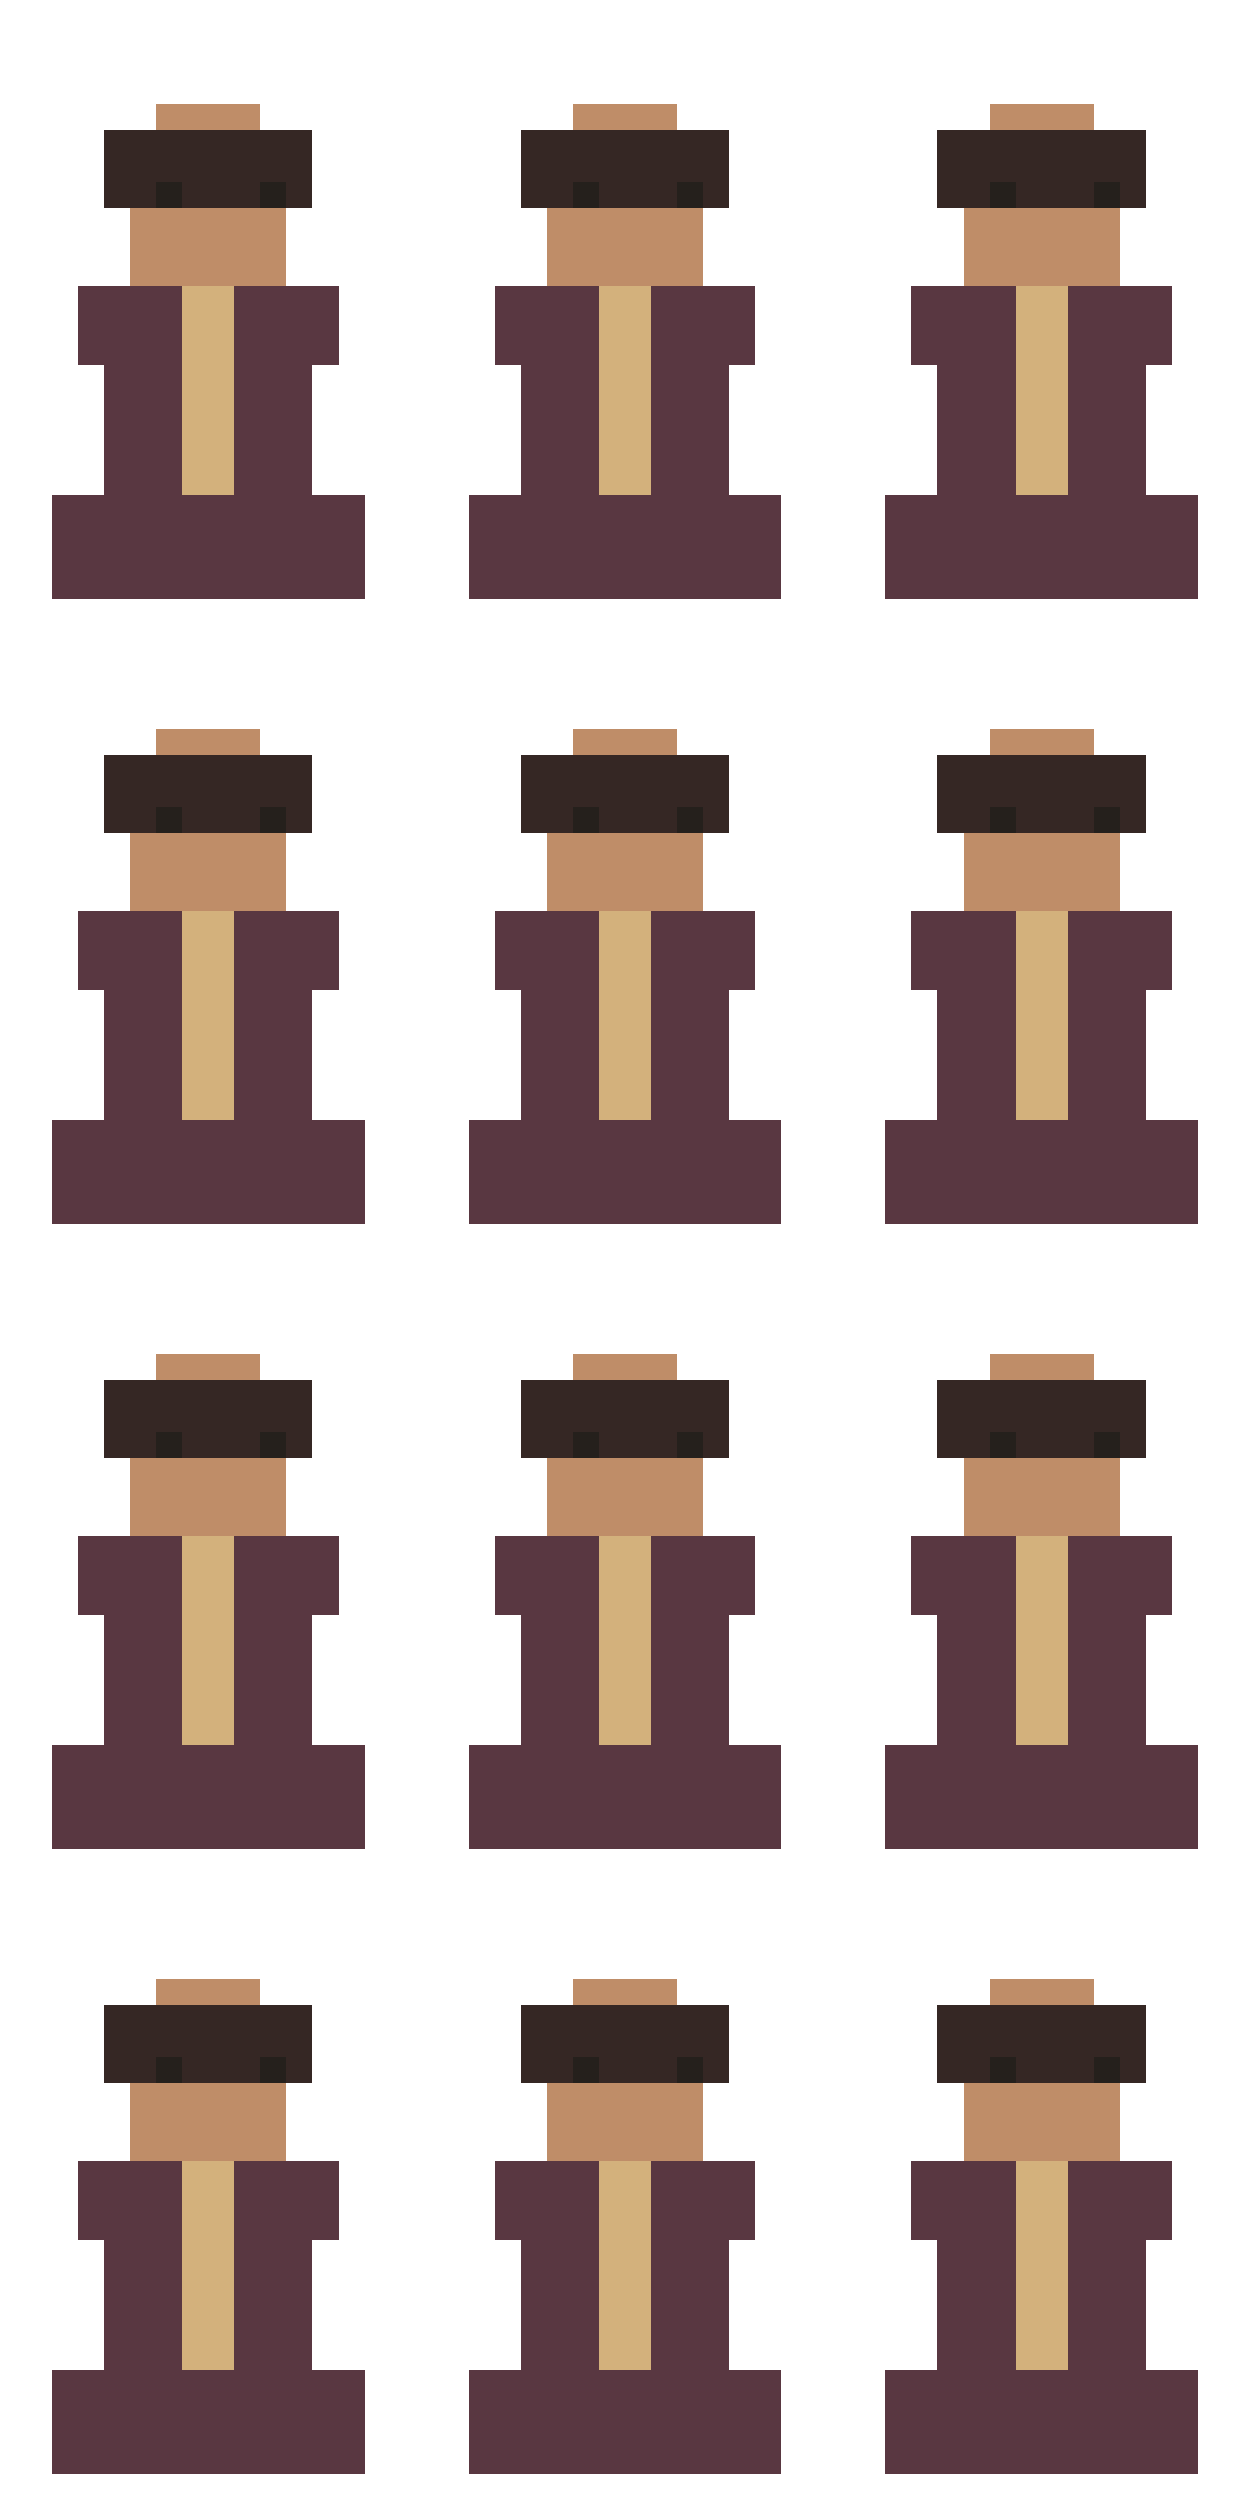
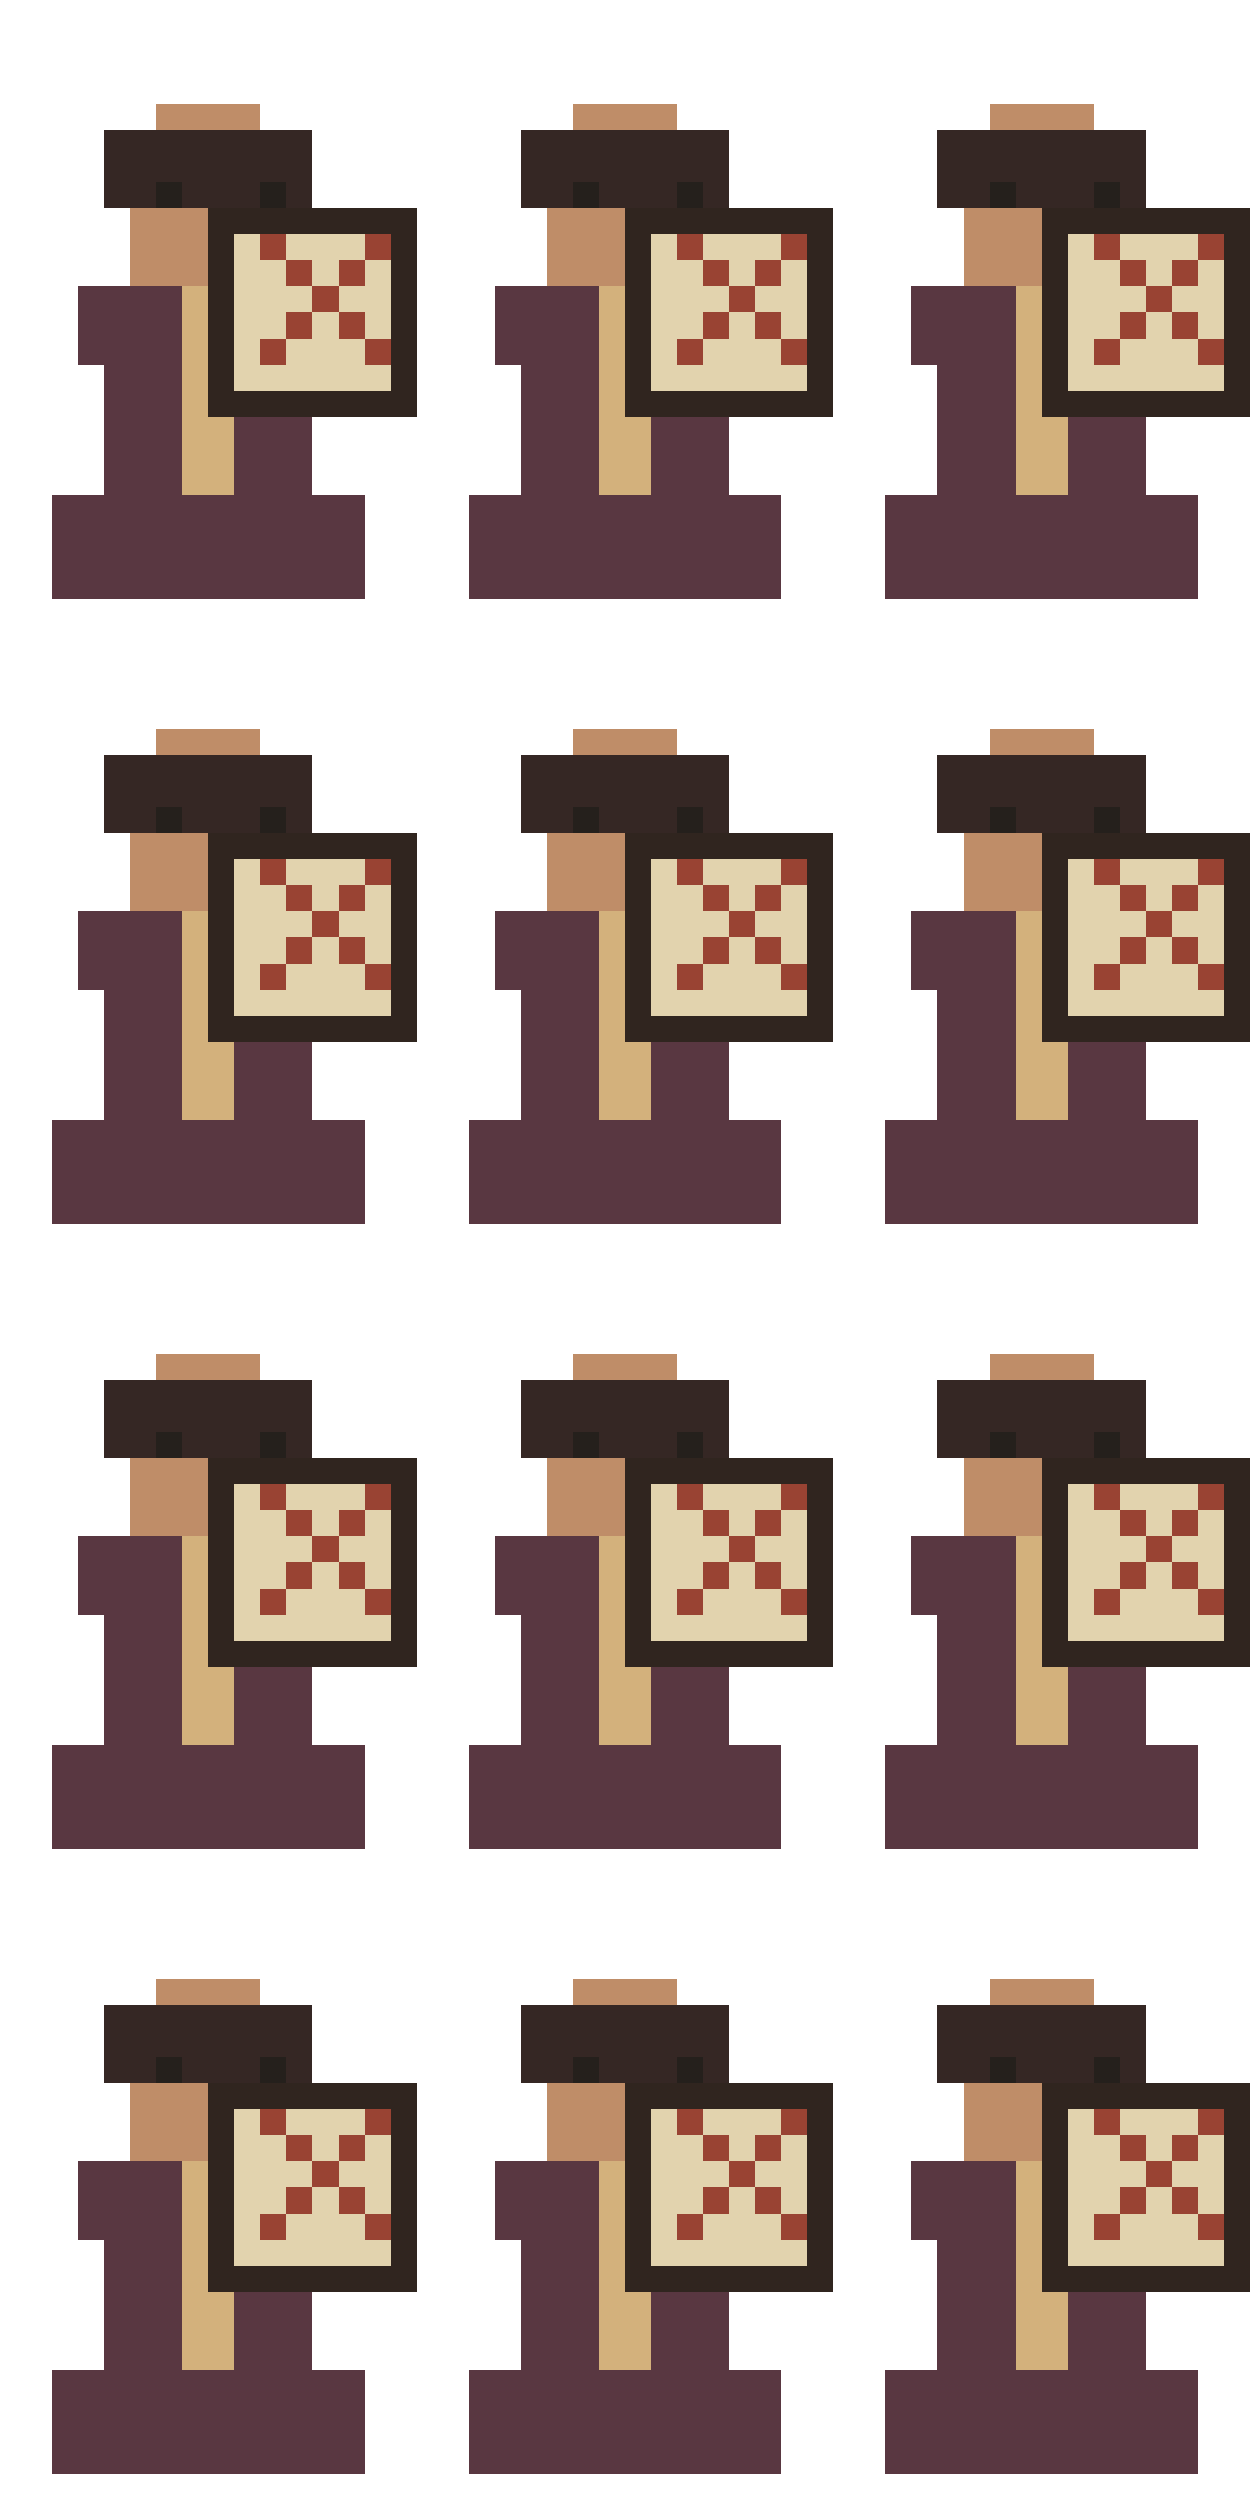
<svg xmlns="http://www.w3.org/2000/svg" width="48" height="96" viewBox="0 0 48 96" shape-rendering="crispEdges">
  <defs>
    <g id="s">
      <path fill="#bf8d68" d="M6 4h4v2H6zm-1 2h6v5H5z" />
      <path fill="#352724" d="M4 5h8v3H4z" />
      <path fill="#593741" d="M3 11h10v3H3zm1 3h8v5H4zm-2 5h12v4H2z" />
      <path fill="#d3b17c" d="M7 11h2v8H7z" />
      <path fill="#25201c" d="M6 7h1v1H6zm4 0h1v1h-1z" />
+       <g data-role-marker="editor_sofia">
+         <path fill="#30251f" d="M8 8h1v1h-1zM9 8h1v1h-1zM10 8h1v1h-1zM11 8h1v1h-1zM12 8h1v1h-1zM13 8h1v1h-1zM14 8h1v1h-1zM15 8h1v1h-1zM8 9h1v1h-1zM15 9h1v1h-1zM8 10h1v1h-1zM15 10h1v1h-1zM8 11h1v1h-1zM15 11h1v1h-1zM8 12h1v1h-1zM15 12h1v1h-1zM8 13h1v1h-1zM15 13h1v1h-1zM8 14h1v1h-1zM15 14h1v1h-1zM8 15h1v1h-1zM9 15h1v1h-1zM10 15h1v1h-1zM11 15h1v1h-1zM12 15h1v1h-1zM13 15h1v1h-1zM14 15h1v1h-1zM15 15h1v1h-1z" />
+         <path fill="#e2d3ae" d="M9 9h1v1h-1zM11 9h1v1h-1zM12 9h1v1h-1zM13 9h1v1h-1zM9 10h1v1h-1zM10 10h1v1h-1zM12 10h1v1h-1zM14 10h1v1h-1zM9 11h1v1h-1zM10 11h1v1h-1zM11 11h1v1h-1zM13 11h1v1h-1zM14 11h1v1h-1zM9 12h1v1h-1zM10 12h1v1h-1zM12 12h1v1h-1zM14 12h1v1h-1zM9 13h1v1h-1zM11 13h1v1h-1zM12 13h1v1h-1zM13 13h1v1h-1zM9 14h1v1h-1zM10 14h1v1h-1zM11 14h1v1h-1zM12 14h1v1h-1zM13 14h1v1h-1zM14 14h1v1h-1z" />
+         <path fill="#994333" d="M10 9h1v1h-1zM14 9h1v1h-1zM11 10h1v1h-1zM13 10h1v1h-1zM12 11h1v1h-1zM11 12h1v1h-1zM13 12h1v1h-1zM10 13h1v1h-1zM14 13h1v1h-1z" />
+       </g>
    </g>
  </defs>
  <use href="#s" x="0" y="0" />
  <use href="#s" x="16" y="0" />
  <use href="#s" x="32" y="0" />
  <use href="#s" x="0" y="24" />
  <use href="#s" x="16" y="24" />
  <use href="#s" x="32" y="24" />
  <use href="#s" x="0" y="48" />
  <use href="#s" x="16" y="48" />
  <use href="#s" x="32" y="48" />
  <use href="#s" x="0" y="72" />
  <use href="#s" x="16" y="72" />
  <use href="#s" x="32" y="72" />
</svg>
